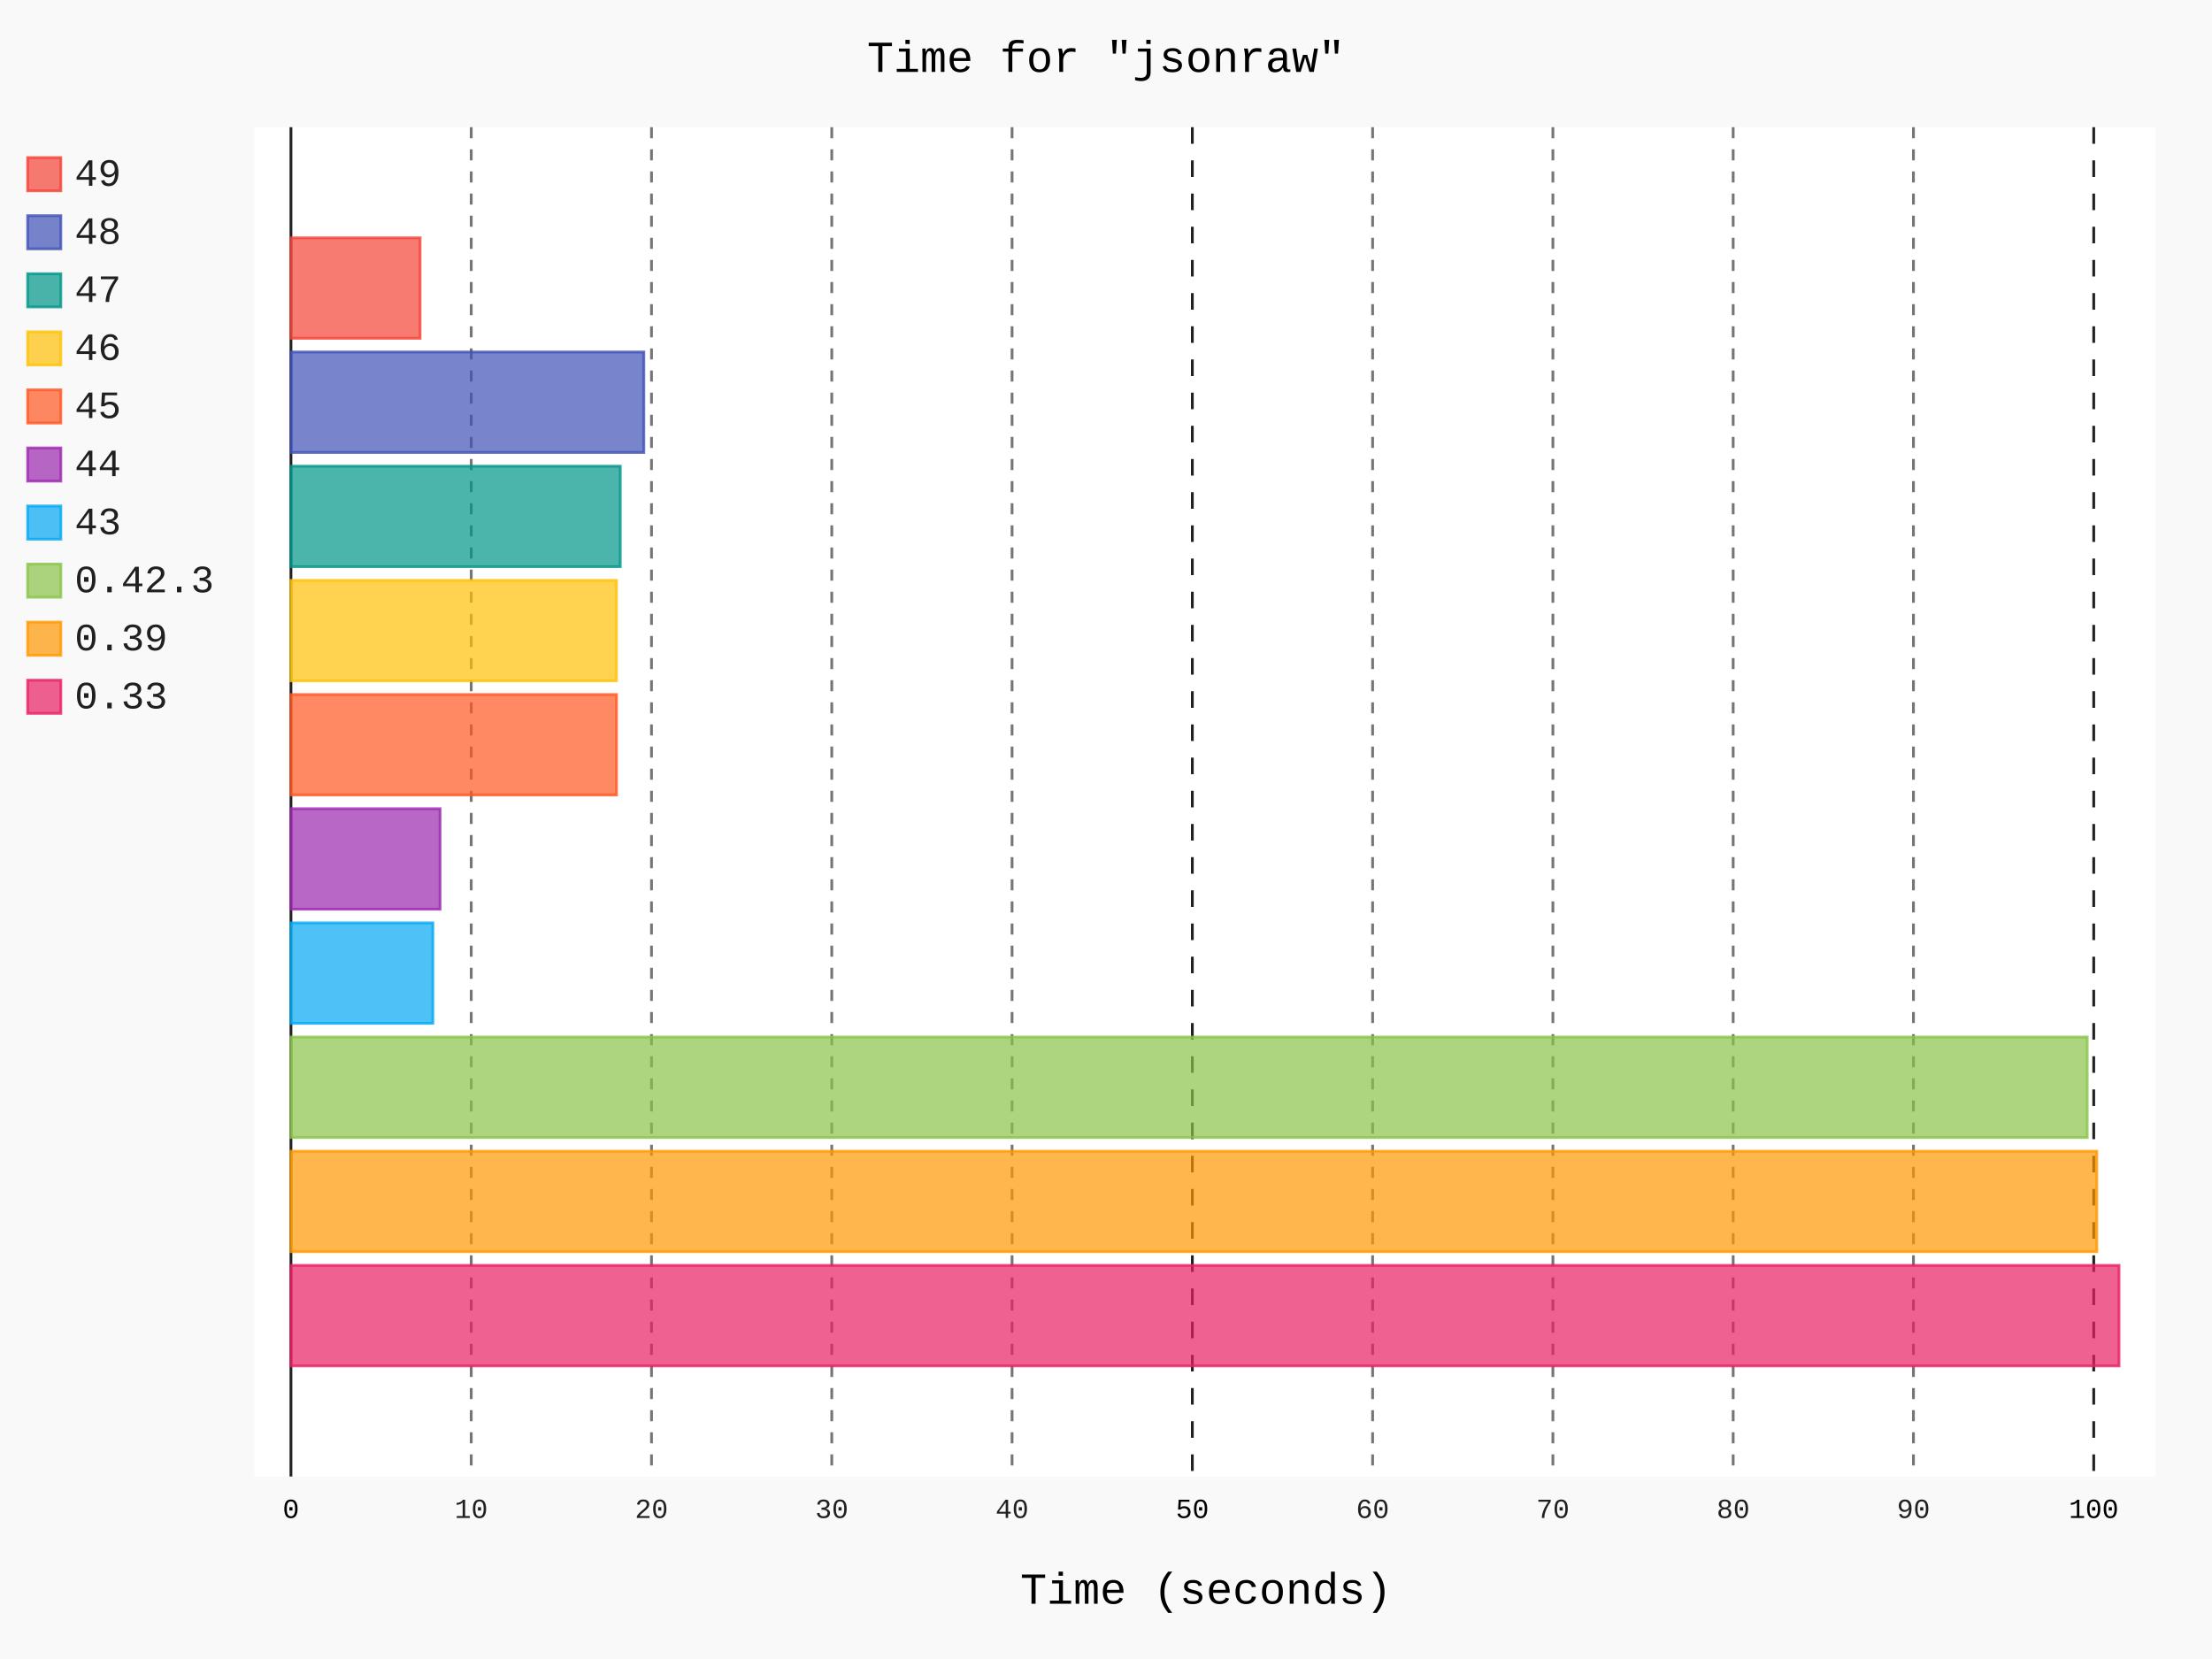
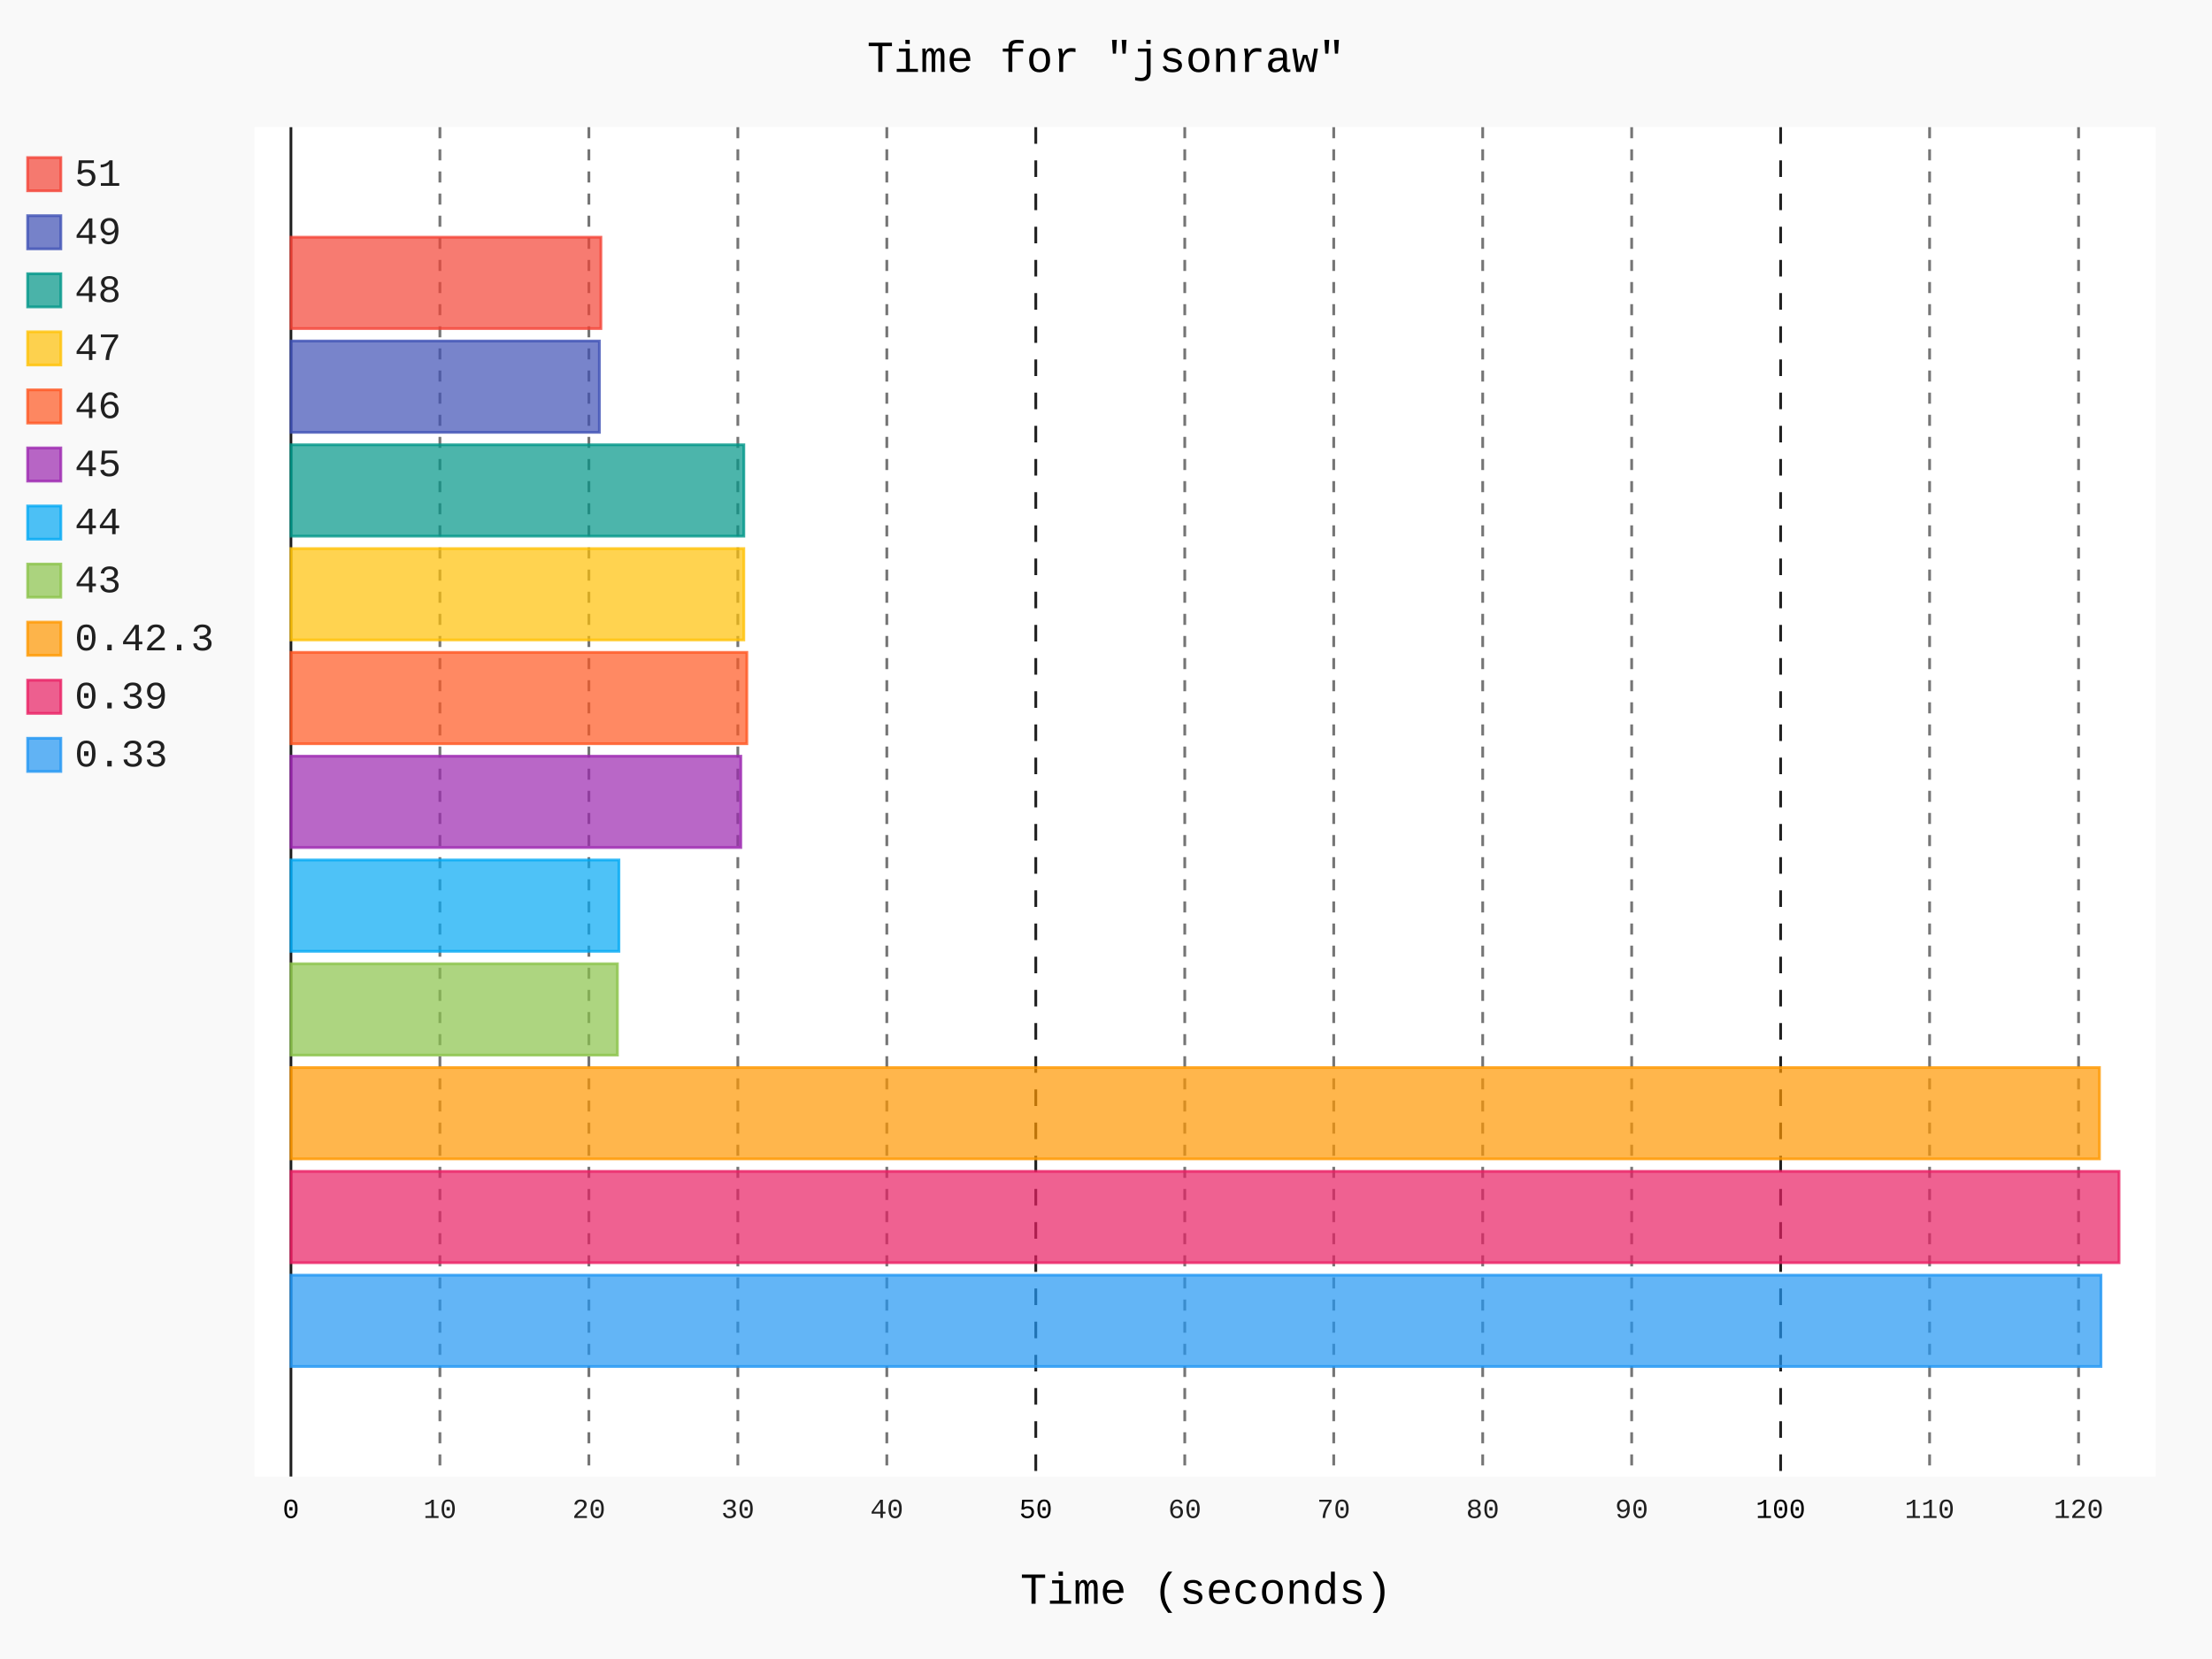
- <svg xmlns="http://www.w3.org/2000/svg" class="pygal-chart" id="chart-a3f1650f-7cae-44bd-a393-a93dc231482a" viewBox="0 0 800 600">
+ <svg xmlns="http://www.w3.org/2000/svg" class="pygal-chart" id="chart-ab52ae14-bf98-4e0f-aefc-13d1f2ed0cb4" viewBox="0 0 800 600">
  <defs>
-     <style type="text/css">#chart-a3f1650f-7cae-44bd-a393-a93dc231482a{-webkit-user-select:none;-webkit-font-smoothing:antialiased;font-family:Consolas,"Liberation Mono",Menlo,Courier,monospace}#chart-a3f1650f-7cae-44bd-a393-a93dc231482a .title{font-family:Consolas,"Liberation Mono",Menlo,Courier,monospace;font-size:16px}#chart-a3f1650f-7cae-44bd-a393-a93dc231482a .legends .legend text{font-family:Consolas,"Liberation Mono",Menlo,Courier,monospace;font-size:14px}#chart-a3f1650f-7cae-44bd-a393-a93dc231482a .axis text{font-family:Consolas,"Liberation Mono",Menlo,Courier,monospace;font-size:10px}#chart-a3f1650f-7cae-44bd-a393-a93dc231482a .axis text.major{font-family:Consolas,"Liberation Mono",Menlo,Courier,monospace;font-size:10px}#chart-a3f1650f-7cae-44bd-a393-a93dc231482a .text-overlay text.value{font-family:Consolas,"Liberation Mono",Menlo,Courier,monospace;font-size:16px}#chart-a3f1650f-7cae-44bd-a393-a93dc231482a .text-overlay text.label{font-family:Consolas,"Liberation Mono",Menlo,Courier,monospace;font-size:10px}#chart-a3f1650f-7cae-44bd-a393-a93dc231482a .tooltip{font-family:Consolas,"Liberation Mono",Menlo,Courier,monospace;font-size:14px}#chart-a3f1650f-7cae-44bd-a393-a93dc231482a text.no_data{font-family:Consolas,"Liberation Mono",Menlo,Courier,monospace;font-size:64px}
- #chart-a3f1650f-7cae-44bd-a393-a93dc231482a{background-color:rgba(249,249,249,1)}#chart-a3f1650f-7cae-44bd-a393-a93dc231482a path,#chart-a3f1650f-7cae-44bd-a393-a93dc231482a line,#chart-a3f1650f-7cae-44bd-a393-a93dc231482a rect,#chart-a3f1650f-7cae-44bd-a393-a93dc231482a circle{-webkit-transition:150ms;-moz-transition:150ms;transition:150ms}#chart-a3f1650f-7cae-44bd-a393-a93dc231482a .graph &gt; .background{fill:rgba(249,249,249,1)}#chart-a3f1650f-7cae-44bd-a393-a93dc231482a .plot &gt; .background{fill:rgba(255,255,255,1)}#chart-a3f1650f-7cae-44bd-a393-a93dc231482a .graph{fill:rgba(0,0,0,.87)}#chart-a3f1650f-7cae-44bd-a393-a93dc231482a text.no_data{fill:rgba(0,0,0,1)}#chart-a3f1650f-7cae-44bd-a393-a93dc231482a .title{fill:rgba(0,0,0,1)}#chart-a3f1650f-7cae-44bd-a393-a93dc231482a .legends .legend text{fill:rgba(0,0,0,.87)}#chart-a3f1650f-7cae-44bd-a393-a93dc231482a .legends .legend:hover text{fill:rgba(0,0,0,1)}#chart-a3f1650f-7cae-44bd-a393-a93dc231482a .axis .line{stroke:rgba(0,0,0,1)}#chart-a3f1650f-7cae-44bd-a393-a93dc231482a .axis .guide.line{stroke:rgba(0,0,0,.54)}#chart-a3f1650f-7cae-44bd-a393-a93dc231482a .axis .major.line{stroke:rgba(0,0,0,.87)}#chart-a3f1650f-7cae-44bd-a393-a93dc231482a .axis text.major{fill:rgba(0,0,0,1)}#chart-a3f1650f-7cae-44bd-a393-a93dc231482a .axis.y .guides:hover .guide.line,#chart-a3f1650f-7cae-44bd-a393-a93dc231482a .line-graph .axis.x .guides:hover .guide.line,#chart-a3f1650f-7cae-44bd-a393-a93dc231482a .stackedline-graph .axis.x .guides:hover .guide.line,#chart-a3f1650f-7cae-44bd-a393-a93dc231482a .xy-graph .axis.x .guides:hover .guide.line{stroke:rgba(0,0,0,1)}#chart-a3f1650f-7cae-44bd-a393-a93dc231482a .axis .guides:hover text{fill:rgba(0,0,0,1)}#chart-a3f1650f-7cae-44bd-a393-a93dc231482a .reactive{fill-opacity:.7;stroke-opacity:.8}#chart-a3f1650f-7cae-44bd-a393-a93dc231482a .ci{stroke:rgba(0,0,0,.87)}#chart-a3f1650f-7cae-44bd-a393-a93dc231482a .reactive.active,#chart-a3f1650f-7cae-44bd-a393-a93dc231482a .active .reactive{fill-opacity:.8;stroke-opacity:.9;stroke-width:4}#chart-a3f1650f-7cae-44bd-a393-a93dc231482a .ci .reactive.active{stroke-width:1.5}#chart-a3f1650f-7cae-44bd-a393-a93dc231482a .series text{fill:rgba(0,0,0,1)}#chart-a3f1650f-7cae-44bd-a393-a93dc231482a .tooltip rect{fill:rgba(255,255,255,1);stroke:rgba(0,0,0,1);-webkit-transition:opacity 150ms;-moz-transition:opacity 150ms;transition:opacity 150ms}#chart-a3f1650f-7cae-44bd-a393-a93dc231482a .tooltip .label{fill:rgba(0,0,0,.87)}#chart-a3f1650f-7cae-44bd-a393-a93dc231482a .tooltip .label{fill:rgba(0,0,0,.87)}#chart-a3f1650f-7cae-44bd-a393-a93dc231482a .tooltip .legend{font-size:.8em;fill:rgba(0,0,0,.54)}#chart-a3f1650f-7cae-44bd-a393-a93dc231482a .tooltip .x_label{font-size:.6em;fill:rgba(0,0,0,1)}#chart-a3f1650f-7cae-44bd-a393-a93dc231482a .tooltip .xlink{font-size:.5em;text-decoration:underline}#chart-a3f1650f-7cae-44bd-a393-a93dc231482a .tooltip .value{font-size:1.5em}#chart-a3f1650f-7cae-44bd-a393-a93dc231482a .bound{font-size:.5em}#chart-a3f1650f-7cae-44bd-a393-a93dc231482a .max-value{font-size:.75em;fill:rgba(0,0,0,.54)}#chart-a3f1650f-7cae-44bd-a393-a93dc231482a .map-element{fill:rgba(255,255,255,1);stroke:rgba(0,0,0,.54) !important}#chart-a3f1650f-7cae-44bd-a393-a93dc231482a .map-element .reactive{fill-opacity:inherit;stroke-opacity:inherit}#chart-a3f1650f-7cae-44bd-a393-a93dc231482a .color-0,#chart-a3f1650f-7cae-44bd-a393-a93dc231482a .color-0 a:visited{stroke:#F44336;fill:#F44336}#chart-a3f1650f-7cae-44bd-a393-a93dc231482a .color-1,#chart-a3f1650f-7cae-44bd-a393-a93dc231482a .color-1 a:visited{stroke:#3F51B5;fill:#3F51B5}#chart-a3f1650f-7cae-44bd-a393-a93dc231482a .color-2,#chart-a3f1650f-7cae-44bd-a393-a93dc231482a .color-2 a:visited{stroke:#009688;fill:#009688}#chart-a3f1650f-7cae-44bd-a393-a93dc231482a .color-3,#chart-a3f1650f-7cae-44bd-a393-a93dc231482a .color-3 a:visited{stroke:#FFC107;fill:#FFC107}#chart-a3f1650f-7cae-44bd-a393-a93dc231482a .color-4,#chart-a3f1650f-7cae-44bd-a393-a93dc231482a .color-4 a:visited{stroke:#FF5722;fill:#FF5722}#chart-a3f1650f-7cae-44bd-a393-a93dc231482a .color-5,#chart-a3f1650f-7cae-44bd-a393-a93dc231482a .color-5 a:visited{stroke:#9C27B0;fill:#9C27B0}#chart-a3f1650f-7cae-44bd-a393-a93dc231482a .color-6,#chart-a3f1650f-7cae-44bd-a393-a93dc231482a .color-6 a:visited{stroke:#03A9F4;fill:#03A9F4}#chart-a3f1650f-7cae-44bd-a393-a93dc231482a .color-7,#chart-a3f1650f-7cae-44bd-a393-a93dc231482a .color-7 a:visited{stroke:#8BC34A;fill:#8BC34A}#chart-a3f1650f-7cae-44bd-a393-a93dc231482a .color-8,#chart-a3f1650f-7cae-44bd-a393-a93dc231482a .color-8 a:visited{stroke:#FF9800;fill:#FF9800}#chart-a3f1650f-7cae-44bd-a393-a93dc231482a .color-9,#chart-a3f1650f-7cae-44bd-a393-a93dc231482a .color-9 a:visited{stroke:#E91E63;fill:#E91E63}#chart-a3f1650f-7cae-44bd-a393-a93dc231482a .text-overlay .color-0 text{fill:black}#chart-a3f1650f-7cae-44bd-a393-a93dc231482a .text-overlay .color-1 text{fill:black}#chart-a3f1650f-7cae-44bd-a393-a93dc231482a .text-overlay .color-2 text{fill:black}#chart-a3f1650f-7cae-44bd-a393-a93dc231482a .text-overlay .color-3 text{fill:black}#chart-a3f1650f-7cae-44bd-a393-a93dc231482a .text-overlay .color-4 text{fill:black}#chart-a3f1650f-7cae-44bd-a393-a93dc231482a .text-overlay .color-5 text{fill:black}#chart-a3f1650f-7cae-44bd-a393-a93dc231482a .text-overlay .color-6 text{fill:black}#chart-a3f1650f-7cae-44bd-a393-a93dc231482a .text-overlay .color-7 text{fill:black}#chart-a3f1650f-7cae-44bd-a393-a93dc231482a .text-overlay .color-8 text{fill:black}#chart-a3f1650f-7cae-44bd-a393-a93dc231482a .text-overlay .color-9 text{fill:black}
- #chart-a3f1650f-7cae-44bd-a393-a93dc231482a text.no_data{text-anchor:middle}#chart-a3f1650f-7cae-44bd-a393-a93dc231482a .guide.line{fill:none}#chart-a3f1650f-7cae-44bd-a393-a93dc231482a .centered{text-anchor:middle}#chart-a3f1650f-7cae-44bd-a393-a93dc231482a .title{text-anchor:middle}#chart-a3f1650f-7cae-44bd-a393-a93dc231482a .legends .legend text{fill-opacity:1}#chart-a3f1650f-7cae-44bd-a393-a93dc231482a .axis.x text{text-anchor:middle}#chart-a3f1650f-7cae-44bd-a393-a93dc231482a .axis.x:not(.web) text[transform]{text-anchor:start}#chart-a3f1650f-7cae-44bd-a393-a93dc231482a .axis.x:not(.web) text[transform].backwards{text-anchor:end}#chart-a3f1650f-7cae-44bd-a393-a93dc231482a .axis.y text{text-anchor:end}#chart-a3f1650f-7cae-44bd-a393-a93dc231482a .axis.y text[transform].backwards{text-anchor:start}#chart-a3f1650f-7cae-44bd-a393-a93dc231482a .axis.y2 text{text-anchor:start}#chart-a3f1650f-7cae-44bd-a393-a93dc231482a .axis.y2 text[transform].backwards{text-anchor:end}#chart-a3f1650f-7cae-44bd-a393-a93dc231482a .axis .guide.line{stroke-dasharray:4,4}#chart-a3f1650f-7cae-44bd-a393-a93dc231482a .axis .major.guide.line{stroke-dasharray:6,6}#chart-a3f1650f-7cae-44bd-a393-a93dc231482a .horizontal .axis.y .guide.line,#chart-a3f1650f-7cae-44bd-a393-a93dc231482a .horizontal .axis.y2 .guide.line,#chart-a3f1650f-7cae-44bd-a393-a93dc231482a .vertical .axis.x .guide.line{opacity:0}#chart-a3f1650f-7cae-44bd-a393-a93dc231482a .horizontal .axis.always_show .guide.line,#chart-a3f1650f-7cae-44bd-a393-a93dc231482a .vertical .axis.always_show .guide.line{opacity:1 !important}#chart-a3f1650f-7cae-44bd-a393-a93dc231482a .axis.y .guides:hover .guide.line,#chart-a3f1650f-7cae-44bd-a393-a93dc231482a .axis.y2 .guides:hover .guide.line,#chart-a3f1650f-7cae-44bd-a393-a93dc231482a .axis.x .guides:hover .guide.line{opacity:1}#chart-a3f1650f-7cae-44bd-a393-a93dc231482a .axis .guides:hover text{opacity:1}#chart-a3f1650f-7cae-44bd-a393-a93dc231482a .nofill{fill:none}#chart-a3f1650f-7cae-44bd-a393-a93dc231482a .subtle-fill{fill-opacity:.2}#chart-a3f1650f-7cae-44bd-a393-a93dc231482a .dot{stroke-width:1px;fill-opacity:1}#chart-a3f1650f-7cae-44bd-a393-a93dc231482a .dot.active{stroke-width:5px}#chart-a3f1650f-7cae-44bd-a393-a93dc231482a .dot.negative{fill:transparent}#chart-a3f1650f-7cae-44bd-a393-a93dc231482a text,#chart-a3f1650f-7cae-44bd-a393-a93dc231482a tspan{stroke:none !important}#chart-a3f1650f-7cae-44bd-a393-a93dc231482a .series text.active{opacity:1}#chart-a3f1650f-7cae-44bd-a393-a93dc231482a .tooltip rect{fill-opacity:.95;stroke-width:.5}#chart-a3f1650f-7cae-44bd-a393-a93dc231482a .tooltip text{fill-opacity:1}#chart-a3f1650f-7cae-44bd-a393-a93dc231482a .showable{visibility:hidden}#chart-a3f1650f-7cae-44bd-a393-a93dc231482a .showable.shown{visibility:visible}#chart-a3f1650f-7cae-44bd-a393-a93dc231482a .gauge-background{fill:rgba(229,229,229,1);stroke:none}#chart-a3f1650f-7cae-44bd-a393-a93dc231482a .bg-lines{stroke:rgba(249,249,249,1);stroke-width:2px}</style>
+     <style type="text/css">#chart-ab52ae14-bf98-4e0f-aefc-13d1f2ed0cb4{-webkit-user-select:none;-webkit-font-smoothing:antialiased;font-family:Consolas,"Liberation Mono",Menlo,Courier,monospace}#chart-ab52ae14-bf98-4e0f-aefc-13d1f2ed0cb4 .title{font-family:Consolas,"Liberation Mono",Menlo,Courier,monospace;font-size:16px}#chart-ab52ae14-bf98-4e0f-aefc-13d1f2ed0cb4 .legends .legend text{font-family:Consolas,"Liberation Mono",Menlo,Courier,monospace;font-size:14px}#chart-ab52ae14-bf98-4e0f-aefc-13d1f2ed0cb4 .axis text{font-family:Consolas,"Liberation Mono",Menlo,Courier,monospace;font-size:10px}#chart-ab52ae14-bf98-4e0f-aefc-13d1f2ed0cb4 .axis text.major{font-family:Consolas,"Liberation Mono",Menlo,Courier,monospace;font-size:10px}#chart-ab52ae14-bf98-4e0f-aefc-13d1f2ed0cb4 .text-overlay text.value{font-family:Consolas,"Liberation Mono",Menlo,Courier,monospace;font-size:16px}#chart-ab52ae14-bf98-4e0f-aefc-13d1f2ed0cb4 .text-overlay text.label{font-family:Consolas,"Liberation Mono",Menlo,Courier,monospace;font-size:10px}#chart-ab52ae14-bf98-4e0f-aefc-13d1f2ed0cb4 .tooltip{font-family:Consolas,"Liberation Mono",Menlo,Courier,monospace;font-size:14px}#chart-ab52ae14-bf98-4e0f-aefc-13d1f2ed0cb4 text.no_data{font-family:Consolas,"Liberation Mono",Menlo,Courier,monospace;font-size:64px}
+ #chart-ab52ae14-bf98-4e0f-aefc-13d1f2ed0cb4{background-color:rgba(249,249,249,1)}#chart-ab52ae14-bf98-4e0f-aefc-13d1f2ed0cb4 path,#chart-ab52ae14-bf98-4e0f-aefc-13d1f2ed0cb4 line,#chart-ab52ae14-bf98-4e0f-aefc-13d1f2ed0cb4 rect,#chart-ab52ae14-bf98-4e0f-aefc-13d1f2ed0cb4 circle{-webkit-transition:150ms;-moz-transition:150ms;transition:150ms}#chart-ab52ae14-bf98-4e0f-aefc-13d1f2ed0cb4 .graph &gt; .background{fill:rgba(249,249,249,1)}#chart-ab52ae14-bf98-4e0f-aefc-13d1f2ed0cb4 .plot &gt; .background{fill:rgba(255,255,255,1)}#chart-ab52ae14-bf98-4e0f-aefc-13d1f2ed0cb4 .graph{fill:rgba(0,0,0,.87)}#chart-ab52ae14-bf98-4e0f-aefc-13d1f2ed0cb4 text.no_data{fill:rgba(0,0,0,1)}#chart-ab52ae14-bf98-4e0f-aefc-13d1f2ed0cb4 .title{fill:rgba(0,0,0,1)}#chart-ab52ae14-bf98-4e0f-aefc-13d1f2ed0cb4 .legends .legend text{fill:rgba(0,0,0,.87)}#chart-ab52ae14-bf98-4e0f-aefc-13d1f2ed0cb4 .legends .legend:hover text{fill:rgba(0,0,0,1)}#chart-ab52ae14-bf98-4e0f-aefc-13d1f2ed0cb4 .axis .line{stroke:rgba(0,0,0,1)}#chart-ab52ae14-bf98-4e0f-aefc-13d1f2ed0cb4 .axis .guide.line{stroke:rgba(0,0,0,.54)}#chart-ab52ae14-bf98-4e0f-aefc-13d1f2ed0cb4 .axis .major.line{stroke:rgba(0,0,0,.87)}#chart-ab52ae14-bf98-4e0f-aefc-13d1f2ed0cb4 .axis text.major{fill:rgba(0,0,0,1)}#chart-ab52ae14-bf98-4e0f-aefc-13d1f2ed0cb4 .axis.y .guides:hover .guide.line,#chart-ab52ae14-bf98-4e0f-aefc-13d1f2ed0cb4 .line-graph .axis.x .guides:hover .guide.line,#chart-ab52ae14-bf98-4e0f-aefc-13d1f2ed0cb4 .stackedline-graph .axis.x .guides:hover .guide.line,#chart-ab52ae14-bf98-4e0f-aefc-13d1f2ed0cb4 .xy-graph .axis.x .guides:hover .guide.line{stroke:rgba(0,0,0,1)}#chart-ab52ae14-bf98-4e0f-aefc-13d1f2ed0cb4 .axis .guides:hover text{fill:rgba(0,0,0,1)}#chart-ab52ae14-bf98-4e0f-aefc-13d1f2ed0cb4 .reactive{fill-opacity:.7;stroke-opacity:.8}#chart-ab52ae14-bf98-4e0f-aefc-13d1f2ed0cb4 .ci{stroke:rgba(0,0,0,.87)}#chart-ab52ae14-bf98-4e0f-aefc-13d1f2ed0cb4 .reactive.active,#chart-ab52ae14-bf98-4e0f-aefc-13d1f2ed0cb4 .active .reactive{fill-opacity:.8;stroke-opacity:.9;stroke-width:4}#chart-ab52ae14-bf98-4e0f-aefc-13d1f2ed0cb4 .ci .reactive.active{stroke-width:1.5}#chart-ab52ae14-bf98-4e0f-aefc-13d1f2ed0cb4 .series text{fill:rgba(0,0,0,1)}#chart-ab52ae14-bf98-4e0f-aefc-13d1f2ed0cb4 .tooltip rect{fill:rgba(255,255,255,1);stroke:rgba(0,0,0,1);-webkit-transition:opacity 150ms;-moz-transition:opacity 150ms;transition:opacity 150ms}#chart-ab52ae14-bf98-4e0f-aefc-13d1f2ed0cb4 .tooltip .label{fill:rgba(0,0,0,.87)}#chart-ab52ae14-bf98-4e0f-aefc-13d1f2ed0cb4 .tooltip .label{fill:rgba(0,0,0,.87)}#chart-ab52ae14-bf98-4e0f-aefc-13d1f2ed0cb4 .tooltip .legend{font-size:.8em;fill:rgba(0,0,0,.54)}#chart-ab52ae14-bf98-4e0f-aefc-13d1f2ed0cb4 .tooltip .x_label{font-size:.6em;fill:rgba(0,0,0,1)}#chart-ab52ae14-bf98-4e0f-aefc-13d1f2ed0cb4 .tooltip .xlink{font-size:.5em;text-decoration:underline}#chart-ab52ae14-bf98-4e0f-aefc-13d1f2ed0cb4 .tooltip .value{font-size:1.5em}#chart-ab52ae14-bf98-4e0f-aefc-13d1f2ed0cb4 .bound{font-size:.5em}#chart-ab52ae14-bf98-4e0f-aefc-13d1f2ed0cb4 .max-value{font-size:.75em;fill:rgba(0,0,0,.54)}#chart-ab52ae14-bf98-4e0f-aefc-13d1f2ed0cb4 .map-element{fill:rgba(255,255,255,1);stroke:rgba(0,0,0,.54) !important}#chart-ab52ae14-bf98-4e0f-aefc-13d1f2ed0cb4 .map-element .reactive{fill-opacity:inherit;stroke-opacity:inherit}#chart-ab52ae14-bf98-4e0f-aefc-13d1f2ed0cb4 .color-0,#chart-ab52ae14-bf98-4e0f-aefc-13d1f2ed0cb4 .color-0 a:visited{stroke:#F44336;fill:#F44336}#chart-ab52ae14-bf98-4e0f-aefc-13d1f2ed0cb4 .color-1,#chart-ab52ae14-bf98-4e0f-aefc-13d1f2ed0cb4 .color-1 a:visited{stroke:#3F51B5;fill:#3F51B5}#chart-ab52ae14-bf98-4e0f-aefc-13d1f2ed0cb4 .color-2,#chart-ab52ae14-bf98-4e0f-aefc-13d1f2ed0cb4 .color-2 a:visited{stroke:#009688;fill:#009688}#chart-ab52ae14-bf98-4e0f-aefc-13d1f2ed0cb4 .color-3,#chart-ab52ae14-bf98-4e0f-aefc-13d1f2ed0cb4 .color-3 a:visited{stroke:#FFC107;fill:#FFC107}#chart-ab52ae14-bf98-4e0f-aefc-13d1f2ed0cb4 .color-4,#chart-ab52ae14-bf98-4e0f-aefc-13d1f2ed0cb4 .color-4 a:visited{stroke:#FF5722;fill:#FF5722}#chart-ab52ae14-bf98-4e0f-aefc-13d1f2ed0cb4 .color-5,#chart-ab52ae14-bf98-4e0f-aefc-13d1f2ed0cb4 .color-5 a:visited{stroke:#9C27B0;fill:#9C27B0}#chart-ab52ae14-bf98-4e0f-aefc-13d1f2ed0cb4 .color-6,#chart-ab52ae14-bf98-4e0f-aefc-13d1f2ed0cb4 .color-6 a:visited{stroke:#03A9F4;fill:#03A9F4}#chart-ab52ae14-bf98-4e0f-aefc-13d1f2ed0cb4 .color-7,#chart-ab52ae14-bf98-4e0f-aefc-13d1f2ed0cb4 .color-7 a:visited{stroke:#8BC34A;fill:#8BC34A}#chart-ab52ae14-bf98-4e0f-aefc-13d1f2ed0cb4 .color-8,#chart-ab52ae14-bf98-4e0f-aefc-13d1f2ed0cb4 .color-8 a:visited{stroke:#FF9800;fill:#FF9800}#chart-ab52ae14-bf98-4e0f-aefc-13d1f2ed0cb4 .color-9,#chart-ab52ae14-bf98-4e0f-aefc-13d1f2ed0cb4 .color-9 a:visited{stroke:#E91E63;fill:#E91E63}#chart-ab52ae14-bf98-4e0f-aefc-13d1f2ed0cb4 .color-10,#chart-ab52ae14-bf98-4e0f-aefc-13d1f2ed0cb4 .color-10 a:visited{stroke:#2196F3;fill:#2196F3}#chart-ab52ae14-bf98-4e0f-aefc-13d1f2ed0cb4 .text-overlay .color-0 text{fill:black}#chart-ab52ae14-bf98-4e0f-aefc-13d1f2ed0cb4 .text-overlay .color-1 text{fill:black}#chart-ab52ae14-bf98-4e0f-aefc-13d1f2ed0cb4 .text-overlay .color-2 text{fill:black}#chart-ab52ae14-bf98-4e0f-aefc-13d1f2ed0cb4 .text-overlay .color-3 text{fill:black}#chart-ab52ae14-bf98-4e0f-aefc-13d1f2ed0cb4 .text-overlay .color-4 text{fill:black}#chart-ab52ae14-bf98-4e0f-aefc-13d1f2ed0cb4 .text-overlay .color-5 text{fill:black}#chart-ab52ae14-bf98-4e0f-aefc-13d1f2ed0cb4 .text-overlay .color-6 text{fill:black}#chart-ab52ae14-bf98-4e0f-aefc-13d1f2ed0cb4 .text-overlay .color-7 text{fill:black}#chart-ab52ae14-bf98-4e0f-aefc-13d1f2ed0cb4 .text-overlay .color-8 text{fill:black}#chart-ab52ae14-bf98-4e0f-aefc-13d1f2ed0cb4 .text-overlay .color-9 text{fill:black}#chart-ab52ae14-bf98-4e0f-aefc-13d1f2ed0cb4 .text-overlay .color-10 text{fill:black}
+ #chart-ab52ae14-bf98-4e0f-aefc-13d1f2ed0cb4 text.no_data{text-anchor:middle}#chart-ab52ae14-bf98-4e0f-aefc-13d1f2ed0cb4 .guide.line{fill:none}#chart-ab52ae14-bf98-4e0f-aefc-13d1f2ed0cb4 .centered{text-anchor:middle}#chart-ab52ae14-bf98-4e0f-aefc-13d1f2ed0cb4 .title{text-anchor:middle}#chart-ab52ae14-bf98-4e0f-aefc-13d1f2ed0cb4 .legends .legend text{fill-opacity:1}#chart-ab52ae14-bf98-4e0f-aefc-13d1f2ed0cb4 .axis.x text{text-anchor:middle}#chart-ab52ae14-bf98-4e0f-aefc-13d1f2ed0cb4 .axis.x:not(.web) text[transform]{text-anchor:start}#chart-ab52ae14-bf98-4e0f-aefc-13d1f2ed0cb4 .axis.x:not(.web) text[transform].backwards{text-anchor:end}#chart-ab52ae14-bf98-4e0f-aefc-13d1f2ed0cb4 .axis.y text{text-anchor:end}#chart-ab52ae14-bf98-4e0f-aefc-13d1f2ed0cb4 .axis.y text[transform].backwards{text-anchor:start}#chart-ab52ae14-bf98-4e0f-aefc-13d1f2ed0cb4 .axis.y2 text{text-anchor:start}#chart-ab52ae14-bf98-4e0f-aefc-13d1f2ed0cb4 .axis.y2 text[transform].backwards{text-anchor:end}#chart-ab52ae14-bf98-4e0f-aefc-13d1f2ed0cb4 .axis .guide.line{stroke-dasharray:4,4}#chart-ab52ae14-bf98-4e0f-aefc-13d1f2ed0cb4 .axis .major.guide.line{stroke-dasharray:6,6}#chart-ab52ae14-bf98-4e0f-aefc-13d1f2ed0cb4 .horizontal .axis.y .guide.line,#chart-ab52ae14-bf98-4e0f-aefc-13d1f2ed0cb4 .horizontal .axis.y2 .guide.line,#chart-ab52ae14-bf98-4e0f-aefc-13d1f2ed0cb4 .vertical .axis.x .guide.line{opacity:0}#chart-ab52ae14-bf98-4e0f-aefc-13d1f2ed0cb4 .horizontal .axis.always_show .guide.line,#chart-ab52ae14-bf98-4e0f-aefc-13d1f2ed0cb4 .vertical .axis.always_show .guide.line{opacity:1 !important}#chart-ab52ae14-bf98-4e0f-aefc-13d1f2ed0cb4 .axis.y .guides:hover .guide.line,#chart-ab52ae14-bf98-4e0f-aefc-13d1f2ed0cb4 .axis.y2 .guides:hover .guide.line,#chart-ab52ae14-bf98-4e0f-aefc-13d1f2ed0cb4 .axis.x .guides:hover .guide.line{opacity:1}#chart-ab52ae14-bf98-4e0f-aefc-13d1f2ed0cb4 .axis .guides:hover text{opacity:1}#chart-ab52ae14-bf98-4e0f-aefc-13d1f2ed0cb4 .nofill{fill:none}#chart-ab52ae14-bf98-4e0f-aefc-13d1f2ed0cb4 .subtle-fill{fill-opacity:.2}#chart-ab52ae14-bf98-4e0f-aefc-13d1f2ed0cb4 .dot{stroke-width:1px;fill-opacity:1}#chart-ab52ae14-bf98-4e0f-aefc-13d1f2ed0cb4 .dot.active{stroke-width:5px}#chart-ab52ae14-bf98-4e0f-aefc-13d1f2ed0cb4 .dot.negative{fill:transparent}#chart-ab52ae14-bf98-4e0f-aefc-13d1f2ed0cb4 text,#chart-ab52ae14-bf98-4e0f-aefc-13d1f2ed0cb4 tspan{stroke:none !important}#chart-ab52ae14-bf98-4e0f-aefc-13d1f2ed0cb4 .series text.active{opacity:1}#chart-ab52ae14-bf98-4e0f-aefc-13d1f2ed0cb4 .tooltip rect{fill-opacity:.95;stroke-width:.5}#chart-ab52ae14-bf98-4e0f-aefc-13d1f2ed0cb4 .tooltip text{fill-opacity:1}#chart-ab52ae14-bf98-4e0f-aefc-13d1f2ed0cb4 .showable{visibility:hidden}#chart-ab52ae14-bf98-4e0f-aefc-13d1f2ed0cb4 .showable.shown{visibility:visible}#chart-ab52ae14-bf98-4e0f-aefc-13d1f2ed0cb4 .gauge-background{fill:rgba(229,229,229,1);stroke:none}#chart-ab52ae14-bf98-4e0f-aefc-13d1f2ed0cb4 .bg-lines{stroke:rgba(249,249,249,1);stroke-width:2px}</style>
  </defs>
  <g class="graph horizontalbar-graph horizontal">
    <rect class="background" height="600" width="800" x="0" y="0" />
    <g class="plot" transform="translate(92, 46)">
      <rect class="background" height="488" width="687.6" x="0" y="0" />
      <g class="axis x always_show">
        <g class="guides">
          <path class="axis major line" d="M13.223 0 v488" />
          <text class="major" x="13.223" y="503.0">0</text>
        </g>
        <g class="guides">
-           <path class="guide line" d="M78.423 0 v488" />
-           <text class="" x="78.423" y="503.0">10</text>
-         </g>
-         <g class="guides">
-           <path class="guide line" d="M143.624 0 v488" />
-           <text class="" x="143.624" y="503.0">20</text>
-         </g>
-         <g class="guides">
-           <path class="guide line" d="M208.824 0 v488" />
-           <text class="" x="208.824" y="503.0">30</text>
-         </g>
-         <g class="guides">
-           <path class="guide line" d="M274.024 0 v488" />
-           <text class="" x="274.024" y="503.0">40</text>
-         </g>
-         <g class="guides">
-           <path class="major guide line" d="M339.225 0 v488" />
-           <text class="major" x="339.225" y="503.0">50</text>
-         </g>
-         <g class="guides">
-           <path class="guide line" d="M404.425 0 v488" />
-           <text class="" x="404.425" y="503.0">60</text>
-         </g>
-         <g class="guides">
-           <path class="guide line" d="M469.625 0 v488" />
-           <text class="" x="469.625" y="503.0">70</text>
-         </g>
-         <g class="guides">
-           <path class="guide line" d="M534.825 0 v488" />
-           <text class="" x="534.825" y="503.0">80</text>
-         </g>
-         <g class="guides">
-           <path class="guide line" d="M600.026 0 v488" />
-           <text class="" x="600.026" y="503.0">90</text>
-         </g>
-         <g class="guides">
-           <path class="major guide line" d="M665.226 0 v488" />
-           <text class="major" x="665.226" y="503.0">100</text>
+           <path class="guide line" d="M67.1 0 v488" />
+           <text class="" x="67.1" y="503.0">10</text>
+         </g>
+         <g class="guides">
+           <path class="guide line" d="M120.977 0 v488" />
+           <text class="" x="120.977" y="503.0">20</text>
+         </g>
+         <g class="guides">
+           <path class="guide line" d="M174.853 0 v488" />
+           <text class="" x="174.853" y="503.0">30</text>
+         </g>
+         <g class="guides">
+           <path class="guide line" d="M228.73 0 v488" />
+           <text class="" x="228.73" y="503.0">40</text>
+         </g>
+         <g class="guides">
+           <path class="major guide line" d="M282.607 0 v488" />
+           <text class="major" x="282.607" y="503.0">50</text>
+         </g>
+         <g class="guides">
+           <path class="guide line" d="M336.484 0 v488" />
+           <text class="" x="336.484" y="503.0">60</text>
+         </g>
+         <g class="guides">
+           <path class="guide line" d="M390.361 0 v488" />
+           <text class="" x="390.361" y="503.0">70</text>
+         </g>
+         <g class="guides">
+           <path class="guide line" d="M444.237 0 v488" />
+           <text class="" x="444.237" y="503.0">80</text>
+         </g>
+         <g class="guides">
+           <path class="guide line" d="M498.114 0 v488" />
+           <text class="" x="498.114" y="503.0">90</text>
+         </g>
+         <g class="guides">
+           <path class="major guide line" d="M551.991 0 v488" />
+           <text class="major" x="551.991" y="503.0">100</text>
+         </g>
+         <g class="guides">
+           <path class="guide line" d="M605.868 0 v488" />
+           <text class="" x="605.868" y="503.0">110</text>
+         </g>
+         <g class="guides">
+           <path class="guide line" d="M659.745 0 v488" />
+           <text class="" x="659.745" y="503.0">120</text>
+         </g>
+       </g>
+       <g class="series serie-10 color-10">
+         <g class="bars">
+           <g class="bar">
+             <rect class="rect reactive tooltip-trigger" height="33.034" rx="0" ry="0" width="654.621" x="13.223" y="415.175" />
+           </g>
        </g>
      </g>
      <g class="series serie-9 color-9">
        <g class="bars">
          <g class="bar">
-             <rect class="rect reactive tooltip-trigger" height="36.337" rx="0" ry="0" width="661.154" x="13.223" y="411.647" />
+             <rect class="rect reactive tooltip-trigger" height="33.034" rx="0" ry="0" width="661.154" x="13.223" y="377.637" />
          </g>
        </g>
      </g>
      <g class="series serie-8 color-8">
        <g class="bars">
          <g class="bar">
-             <rect class="rect reactive tooltip-trigger" height="36.337" rx="0" ry="0" width="653.116" x="13.223" y="370.354" />
+             <rect class="rect reactive tooltip-trigger" height="33.034" rx="0" ry="0" width="654.074" x="13.223" y="340.098" />
          </g>
        </g>
      </g>
      <g class="series serie-7 color-7">
        <g class="bars">
          <g class="bar">
-             <rect class="rect reactive tooltip-trigger" height="36.337" rx="0" ry="0" width="649.652" x="13.223" y="329.062" />
+             <rect class="rect reactive tooltip-trigger" height="33.034" rx="0" ry="0" width="118.08" x="13.223" y="302.56" />
          </g>
        </g>
      </g>
      <g class="series serie-6 color-6">
        <g class="bars">
          <g class="bar">
-             <rect class="rect reactive tooltip-trigger" height="36.337" rx="0" ry="0" width="51.325" x="13.223" y="287.77" />
+             <rect class="rect reactive tooltip-trigger" height="33.034" rx="0" ry="0" width="118.623" x="13.223" y="265.022" />
          </g>
        </g>
      </g>
      <g class="series serie-5 color-5">
        <g class="bars">
          <g class="bar">
-             <rect class="rect reactive tooltip-trigger" height="36.337" rx="0" ry="0" width="53.926" x="13.223" y="246.478" />
+             <rect class="rect reactive tooltip-trigger" height="33.034" rx="0" ry="0" width="162.699" x="13.223" y="227.483" />
          </g>
        </g>
      </g>
      <g class="series serie-4 color-4">
        <g class="bars">
          <g class="bar">
-             <rect class="rect reactive tooltip-trigger" height="36.337" rx="0" ry="0" width="117.751" x="13.223" y="205.185" />
+             <rect class="rect reactive tooltip-trigger" height="33.034" rx="0" ry="0" width="164.88" x="13.223" y="189.945" />
          </g>
        </g>
      </g>
      <g class="series serie-3 color-3">
        <g class="bars">
          <g class="bar">
-             <rect class="rect reactive tooltip-trigger" height="36.337" rx="0" ry="0" width="117.737" x="13.223" y="163.893" />
+             <rect class="rect reactive tooltip-trigger" height="33.034" rx="0" ry="0" width="163.789" x="13.223" y="152.406" />
          </g>
        </g>
      </g>
      <g class="series serie-2 color-2">
        <g class="bars">
          <g class="bar">
-             <rect class="rect reactive tooltip-trigger" height="36.337" rx="0" ry="0" width="119.111" x="13.223" y="122.601" />
+             <rect class="rect reactive tooltip-trigger" height="33.034" rx="0" ry="0" width="163.795" x="13.223" y="114.868" />
          </g>
        </g>
      </g>
      <g class="series serie-1 color-1">
        <g class="bars">
          <g class="bar">
-             <rect class="rect reactive tooltip-trigger" height="36.337" rx="0" ry="0" width="127.626" x="13.223" y="81.308" />
+             <rect class="rect reactive tooltip-trigger" height="33.034" rx="0" ry="0" width="111.551" x="13.223" y="77.329" />
          </g>
        </g>
      </g>
      <g class="series serie-0 color-0">
        <g class="bars">
          <g class="bar">
-             <rect class="rect reactive tooltip-trigger" height="36.337" rx="0" ry="0" width="46.709" x="13.223" y="40.016" />
+             <rect class="rect reactive tooltip-trigger" height="33.034" rx="0" ry="0" width="112.094" x="13.223" y="39.791" />
          </g>
        </g>
      </g>
    </g>
    <g class="titles">
      <text class="title plot_title" x="400.0" y="26">Time for "jsonraw"</text>
      <text class="title" x="436.2" y="580">Time (seconds)</text>
    </g>
    <g class="plot overlay" transform="translate(92, 46)">
+       <g class="series serie-10 color-10" />
      <g class="series serie-9 color-9" />
      <g class="series serie-8 color-8" />
      <g class="series serie-7 color-7" />
      <g class="series serie-6 color-6" />
      <g class="series serie-5 color-5" />
      <g class="series serie-4 color-4" />
      <g class="series serie-3 color-3" />
      <g class="series serie-2 color-2" />
      <g class="series serie-1 color-1" />
      <g class="series serie-0 color-0" />
    </g>
    <g class="plot text-overlay" transform="translate(92, 46)">
+       <g class="series serie-10 color-10" />
      <g class="series serie-9 color-9" />
      <g class="series serie-8 color-8" />
      <g class="series serie-7 color-7" />
      <g class="series serie-6 color-6" />
      <g class="series serie-5 color-5" />
      <g class="series serie-4 color-4" />
      <g class="series serie-3 color-3" />
      <g class="series serie-2 color-2" />
      <g class="series serie-1 color-1" />
      <g class="series serie-0 color-0" />
    </g>
    <g class="plot tooltip-overlay" transform="translate(92, 46)">
      <g class="tooltip" style="opacity: 0" transform="translate(0 0)">
        <rect class="tooltip-box" height="0" rx="0" ry="0" width="0" />
        <g class="text" />
      </g>
    </g>
    <g class="legends" transform="translate(10, 56)">
      <g class="legend reactive activate-serie" id="activate-serie-0">
        <rect class="color-0 reactive" height="12" width="12" x="0.0" y="1.0" />
-         <text x="17.0" y="11.2">49</text>
+         <text x="17.0" y="11.2">51</text>
      </g>
      <g class="legend reactive activate-serie" id="activate-serie-1">
        <rect class="color-1 reactive" height="12" width="12" x="0.0" y="22.0" />
-         <text x="17.0" y="32.2">48</text>
+         <text x="17.0" y="32.2">49</text>
      </g>
      <g class="legend reactive activate-serie" id="activate-serie-2">
        <rect class="color-2 reactive" height="12" width="12" x="0.0" y="43.0" />
-         <text x="17.0" y="53.2">47</text>
+         <text x="17.0" y="53.2">48</text>
      </g>
      <g class="legend reactive activate-serie" id="activate-serie-3">
        <rect class="color-3 reactive" height="12" width="12" x="0.0" y="64.0" />
-         <text x="17.0" y="74.2">46</text>
+         <text x="17.0" y="74.2">47</text>
      </g>
      <g class="legend reactive activate-serie" id="activate-serie-4">
        <rect class="color-4 reactive" height="12" width="12" x="0.0" y="85.0" />
-         <text x="17.0" y="95.2">45</text>
+         <text x="17.0" y="95.2">46</text>
      </g>
      <g class="legend reactive activate-serie" id="activate-serie-5">
        <rect class="color-5 reactive" height="12" width="12" x="0.0" y="106.0" />
-         <text x="17.0" y="116.2">44</text>
+         <text x="17.0" y="116.2">45</text>
      </g>
      <g class="legend reactive activate-serie" id="activate-serie-6">
        <rect class="color-6 reactive" height="12" width="12" x="0.0" y="127.0" />
-         <text x="17.0" y="137.2">43</text>
+         <text x="17.0" y="137.2">44</text>
      </g>
      <g class="legend reactive activate-serie" id="activate-serie-7">
        <rect class="color-7 reactive" height="12" width="12" x="0.0" y="148.0" />
-         <text x="17.0" y="158.2">0.42.3</text>
+         <text x="17.0" y="158.2">43</text>
      </g>
      <g class="legend reactive activate-serie" id="activate-serie-8">
        <rect class="color-8 reactive" height="12" width="12" x="0.0" y="169.0" />
-         <text x="17.0" y="179.2">0.39</text>
+         <text x="17.0" y="179.2">0.42.3</text>
      </g>
      <g class="legend reactive activate-serie" id="activate-serie-9">
        <rect class="color-9 reactive" height="12" width="12" x="0.0" y="190.0" />
-         <text x="17.0" y="200.2">0.33</text>
+         <text x="17.0" y="200.2">0.39</text>
+       </g>
+       <g class="legend reactive activate-serie" id="activate-serie-10">
+         <rect class="color-10 reactive" height="12" width="12" x="0.0" y="211.0" />
+         <text x="17.0" y="221.2">0.33</text>
      </g>
    </g>
    <g class="legends" transform="translate(790, 56)" />
  </g>
</svg>
